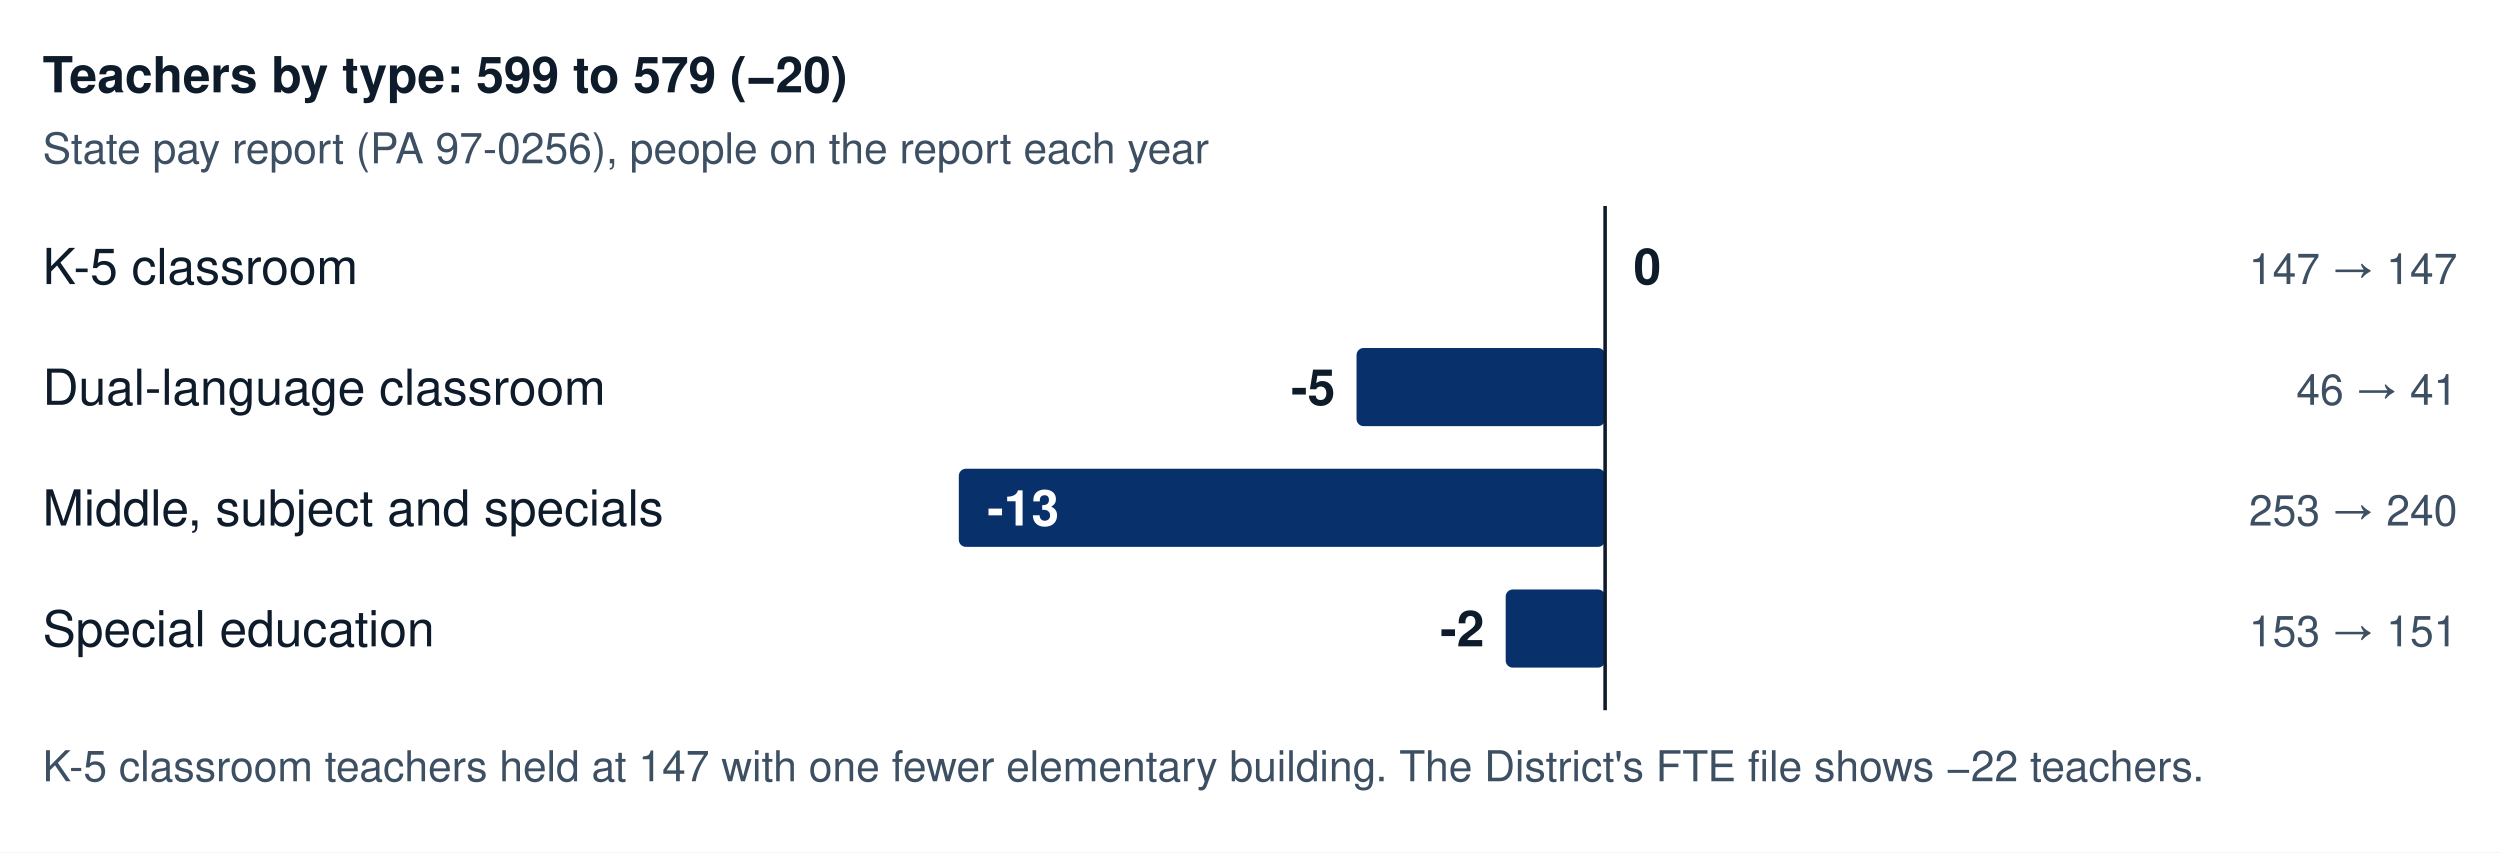
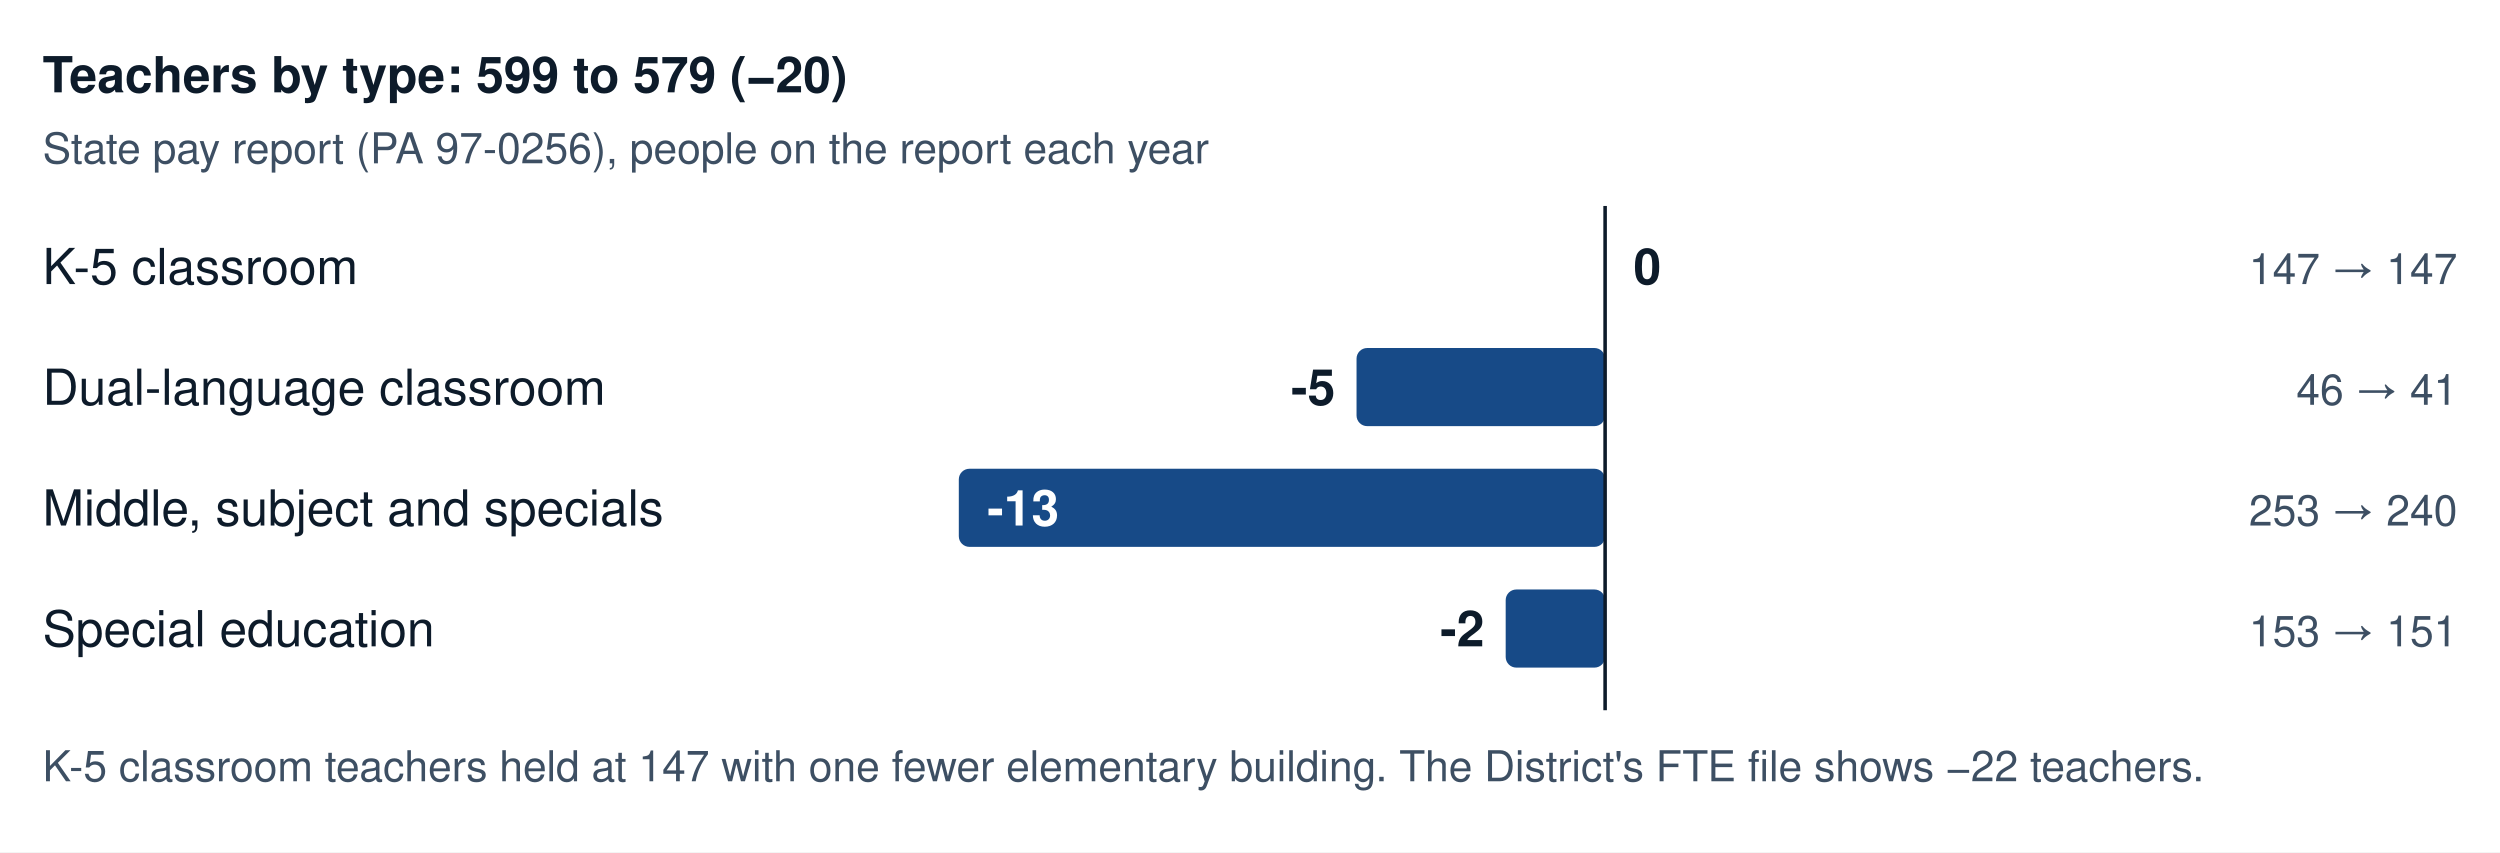
<svg xmlns="http://www.w3.org/2000/svg" viewBox="-12 -8 704 240" width="100%">
  <style>
text{font-family:-apple-system,Segoe UI,Helvetica,Arial,sans-serif;fill:#0d1b2a}
.t{font-size:14px}.ts{font-size:12px;fill:#3d4f63}.th{font-size:14px;font-weight:600}
- .c-gray rect{fill:#e3ebf3}.c-blue rect{fill:#08306b}.c-amber rect{fill:#08306b}.c-teal rect{fill:#6baed6;stroke:#08306b;stroke-width:1.5}
+ .c-gray rect{fill:#e3ebf3}.c-blue rect{fill:#174a87}.c-amber rect{fill:#174a87}.c-teal rect{fill:#c6dbef;stroke:#2171b5;stroke-width:1}
.c-blue text{fill:#ffffff}.c-teal text,.c-gray text{fill:#08306b}
.c-panel rect{fill:#f4f8fc;stroke:#c6dbef}
.arr{stroke:#0d1b2a;stroke-width:1}.grid{stroke:#d0d7de;stroke-dasharray:3 3}
</style>
  <rect x="-12" y="-8" width="704" height="240" fill="#ffffff" />
  <text x="0" y="18" class="th">Teachers by type: 599 to 579 (−20)</text>
  <text x="0" y="38" class="ts">State pay report (PA 97-0256), people on the report each year</text>
  <text x="0" y="72" class="t">K-5 classroom</text>
  <text x="448" y="72" class="th">0</text>
  <text x="680" y="72" text-anchor="end" class="ts">147 → 147</text>
  <text x="0" y="106" class="t">Dual-language classroom</text>
  <g class="c-blue">
-     <rect x="370" y="90" width="70" height="22" rx="2" />
+     <rect x="370" y="90" width="70" height="22" rx="3" />
  </g>
  <text x="364" y="106" text-anchor="end" class="th">-5</text>
  <text x="680" y="106" text-anchor="end" class="ts">46 → 41</text>
  <text x="0" y="140" class="t">Middle, subject and specials</text>
  <g class="c-blue">
-     <rect x="258" y="124" width="182" height="22" rx="2" />
+     <rect x="258" y="124" width="182" height="22" rx="3" />
  </g>
  <g class="c-blue">
    <text x="266" y="140" class="th">-13</text>
  </g>
  <text x="680" y="140" text-anchor="end" class="ts">253 → 240</text>
  <text x="0" y="174" class="t">Special education</text>
  <g class="c-blue">
-     <rect x="412" y="158" width="28" height="22" rx="2" />
+     <rect x="412" y="158" width="28" height="22" rx="3" />
  </g>
  <text x="406" y="174" text-anchor="end" class="th">-2</text>
  <text x="680" y="174" text-anchor="end" class="ts">153 → 151</text>
  <line x1="440" x2="440" y1="50" y2="192" class="arr" />
  <text x="0" y="212" class="ts">K-5 classroom teachers held at 147 with one fewer elementary building. The District's FTE file shows −22 teachers.</text>
</svg>
